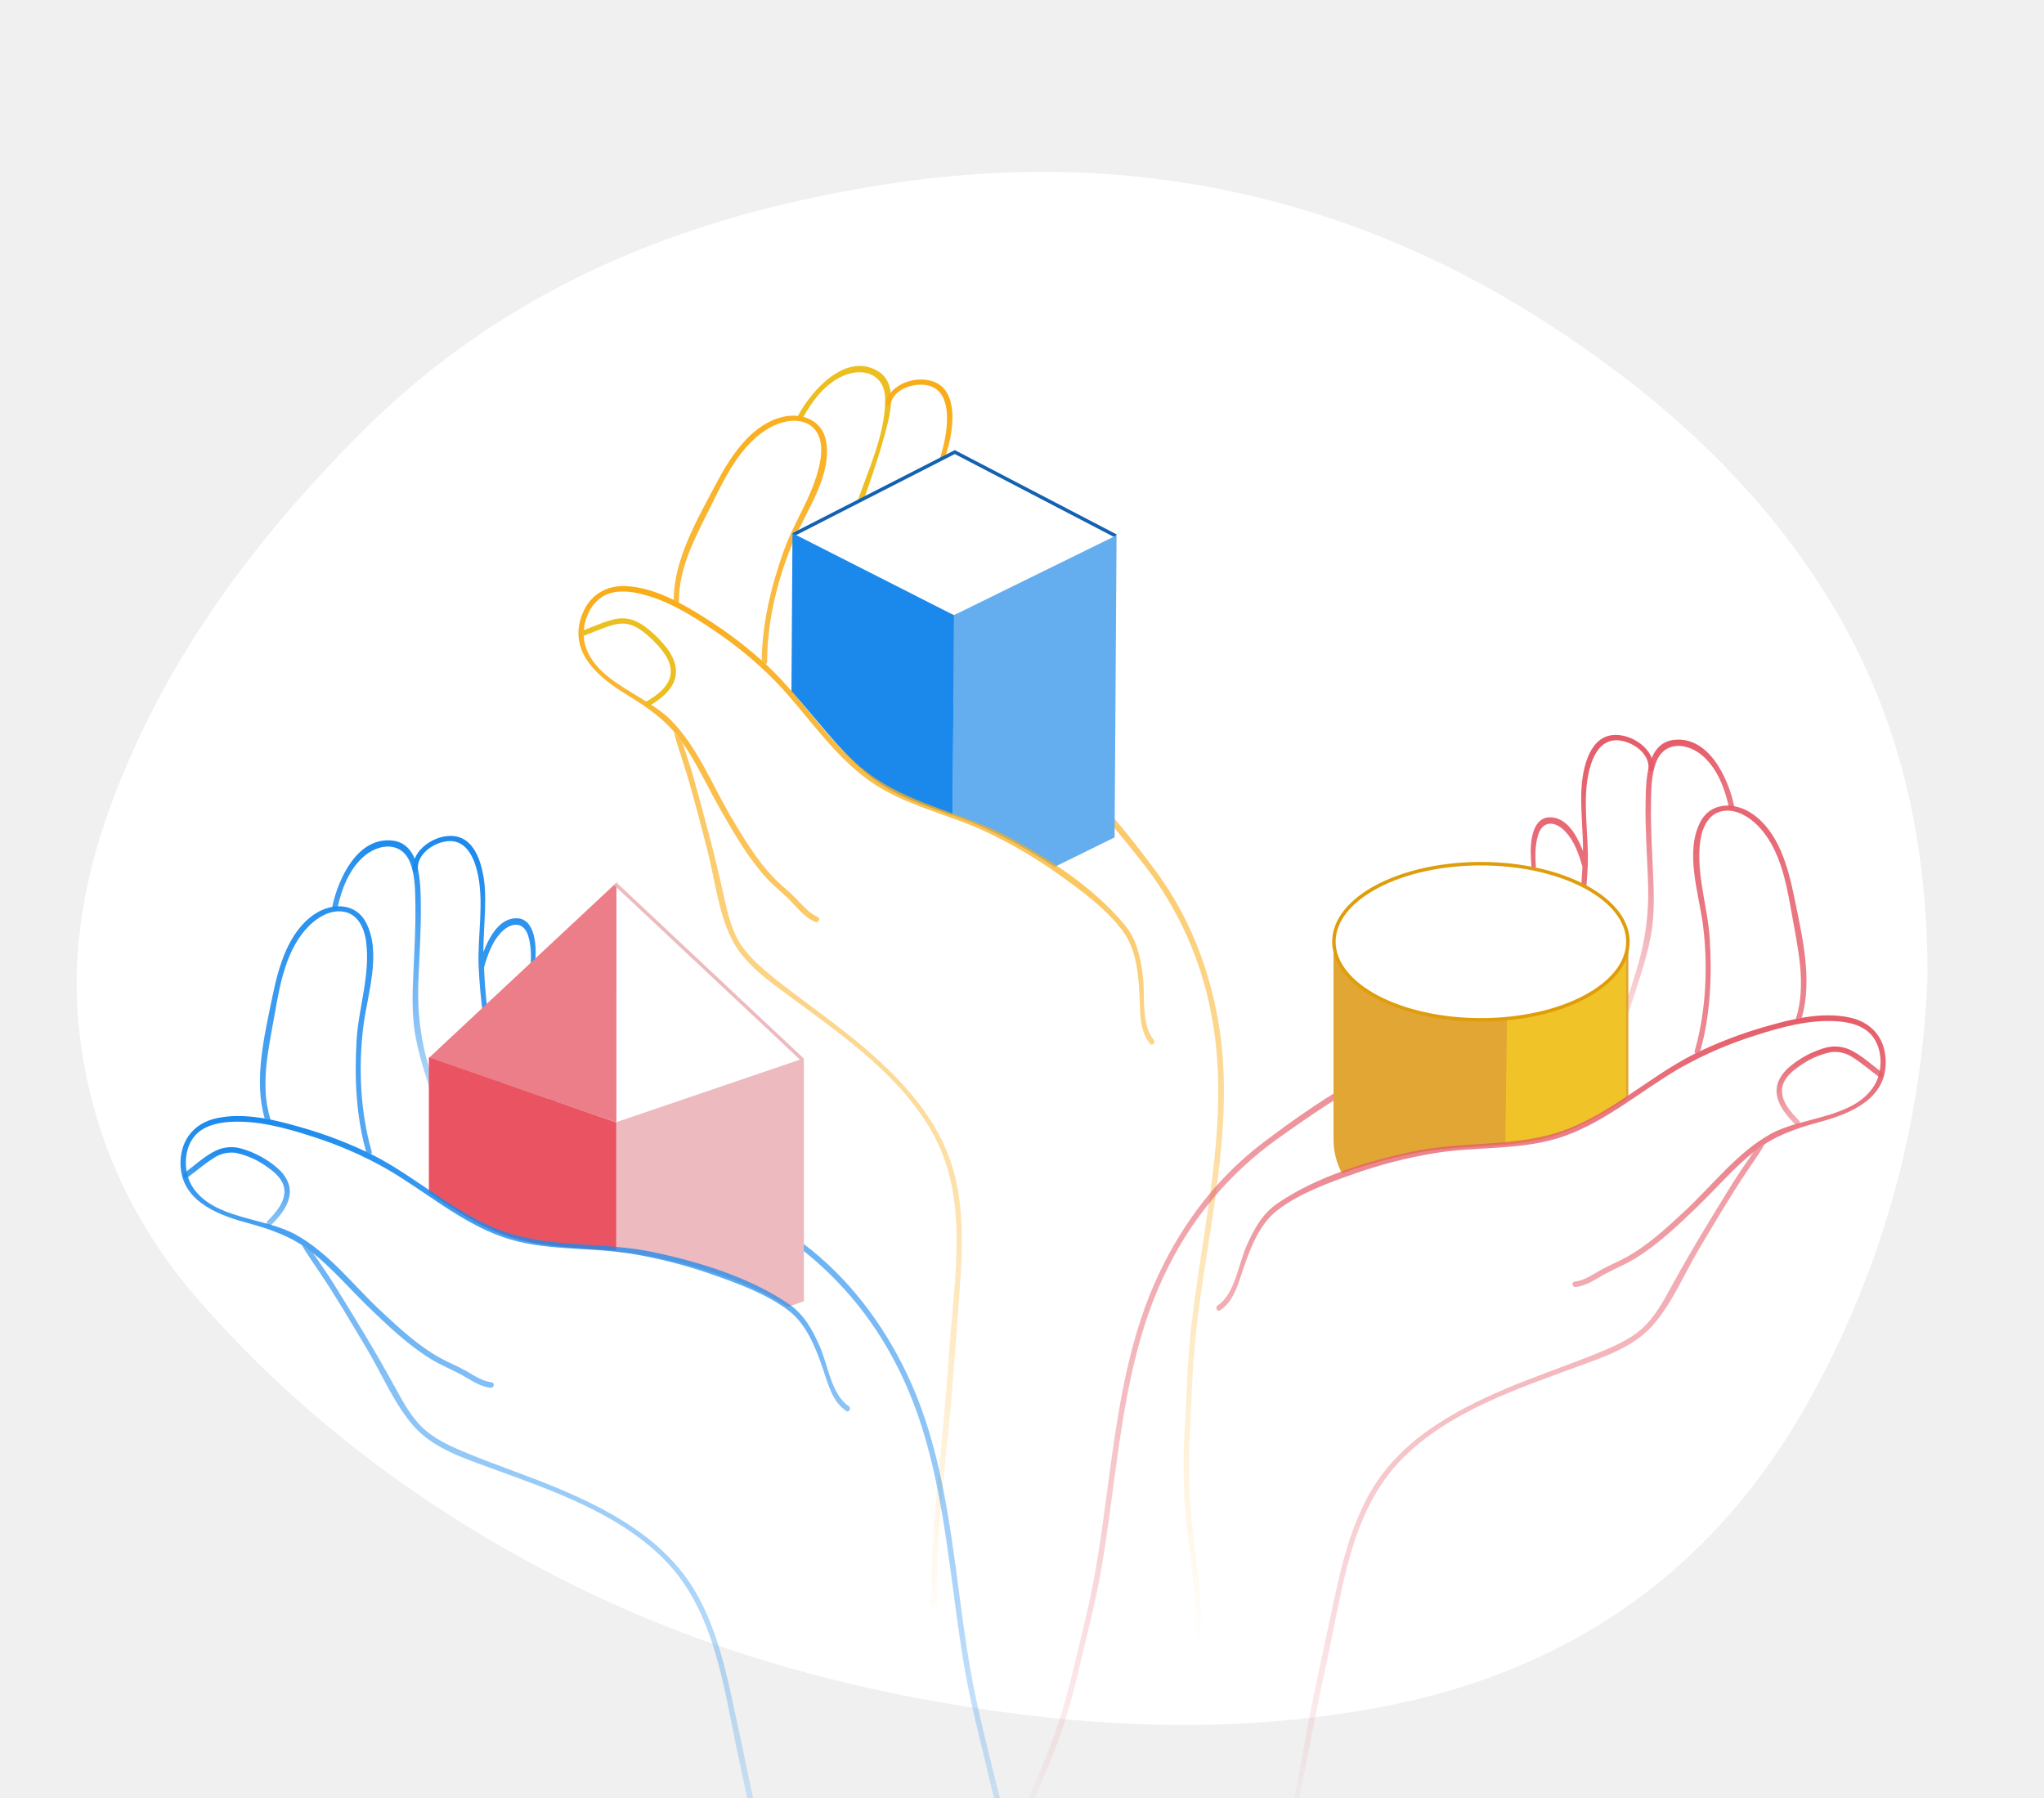
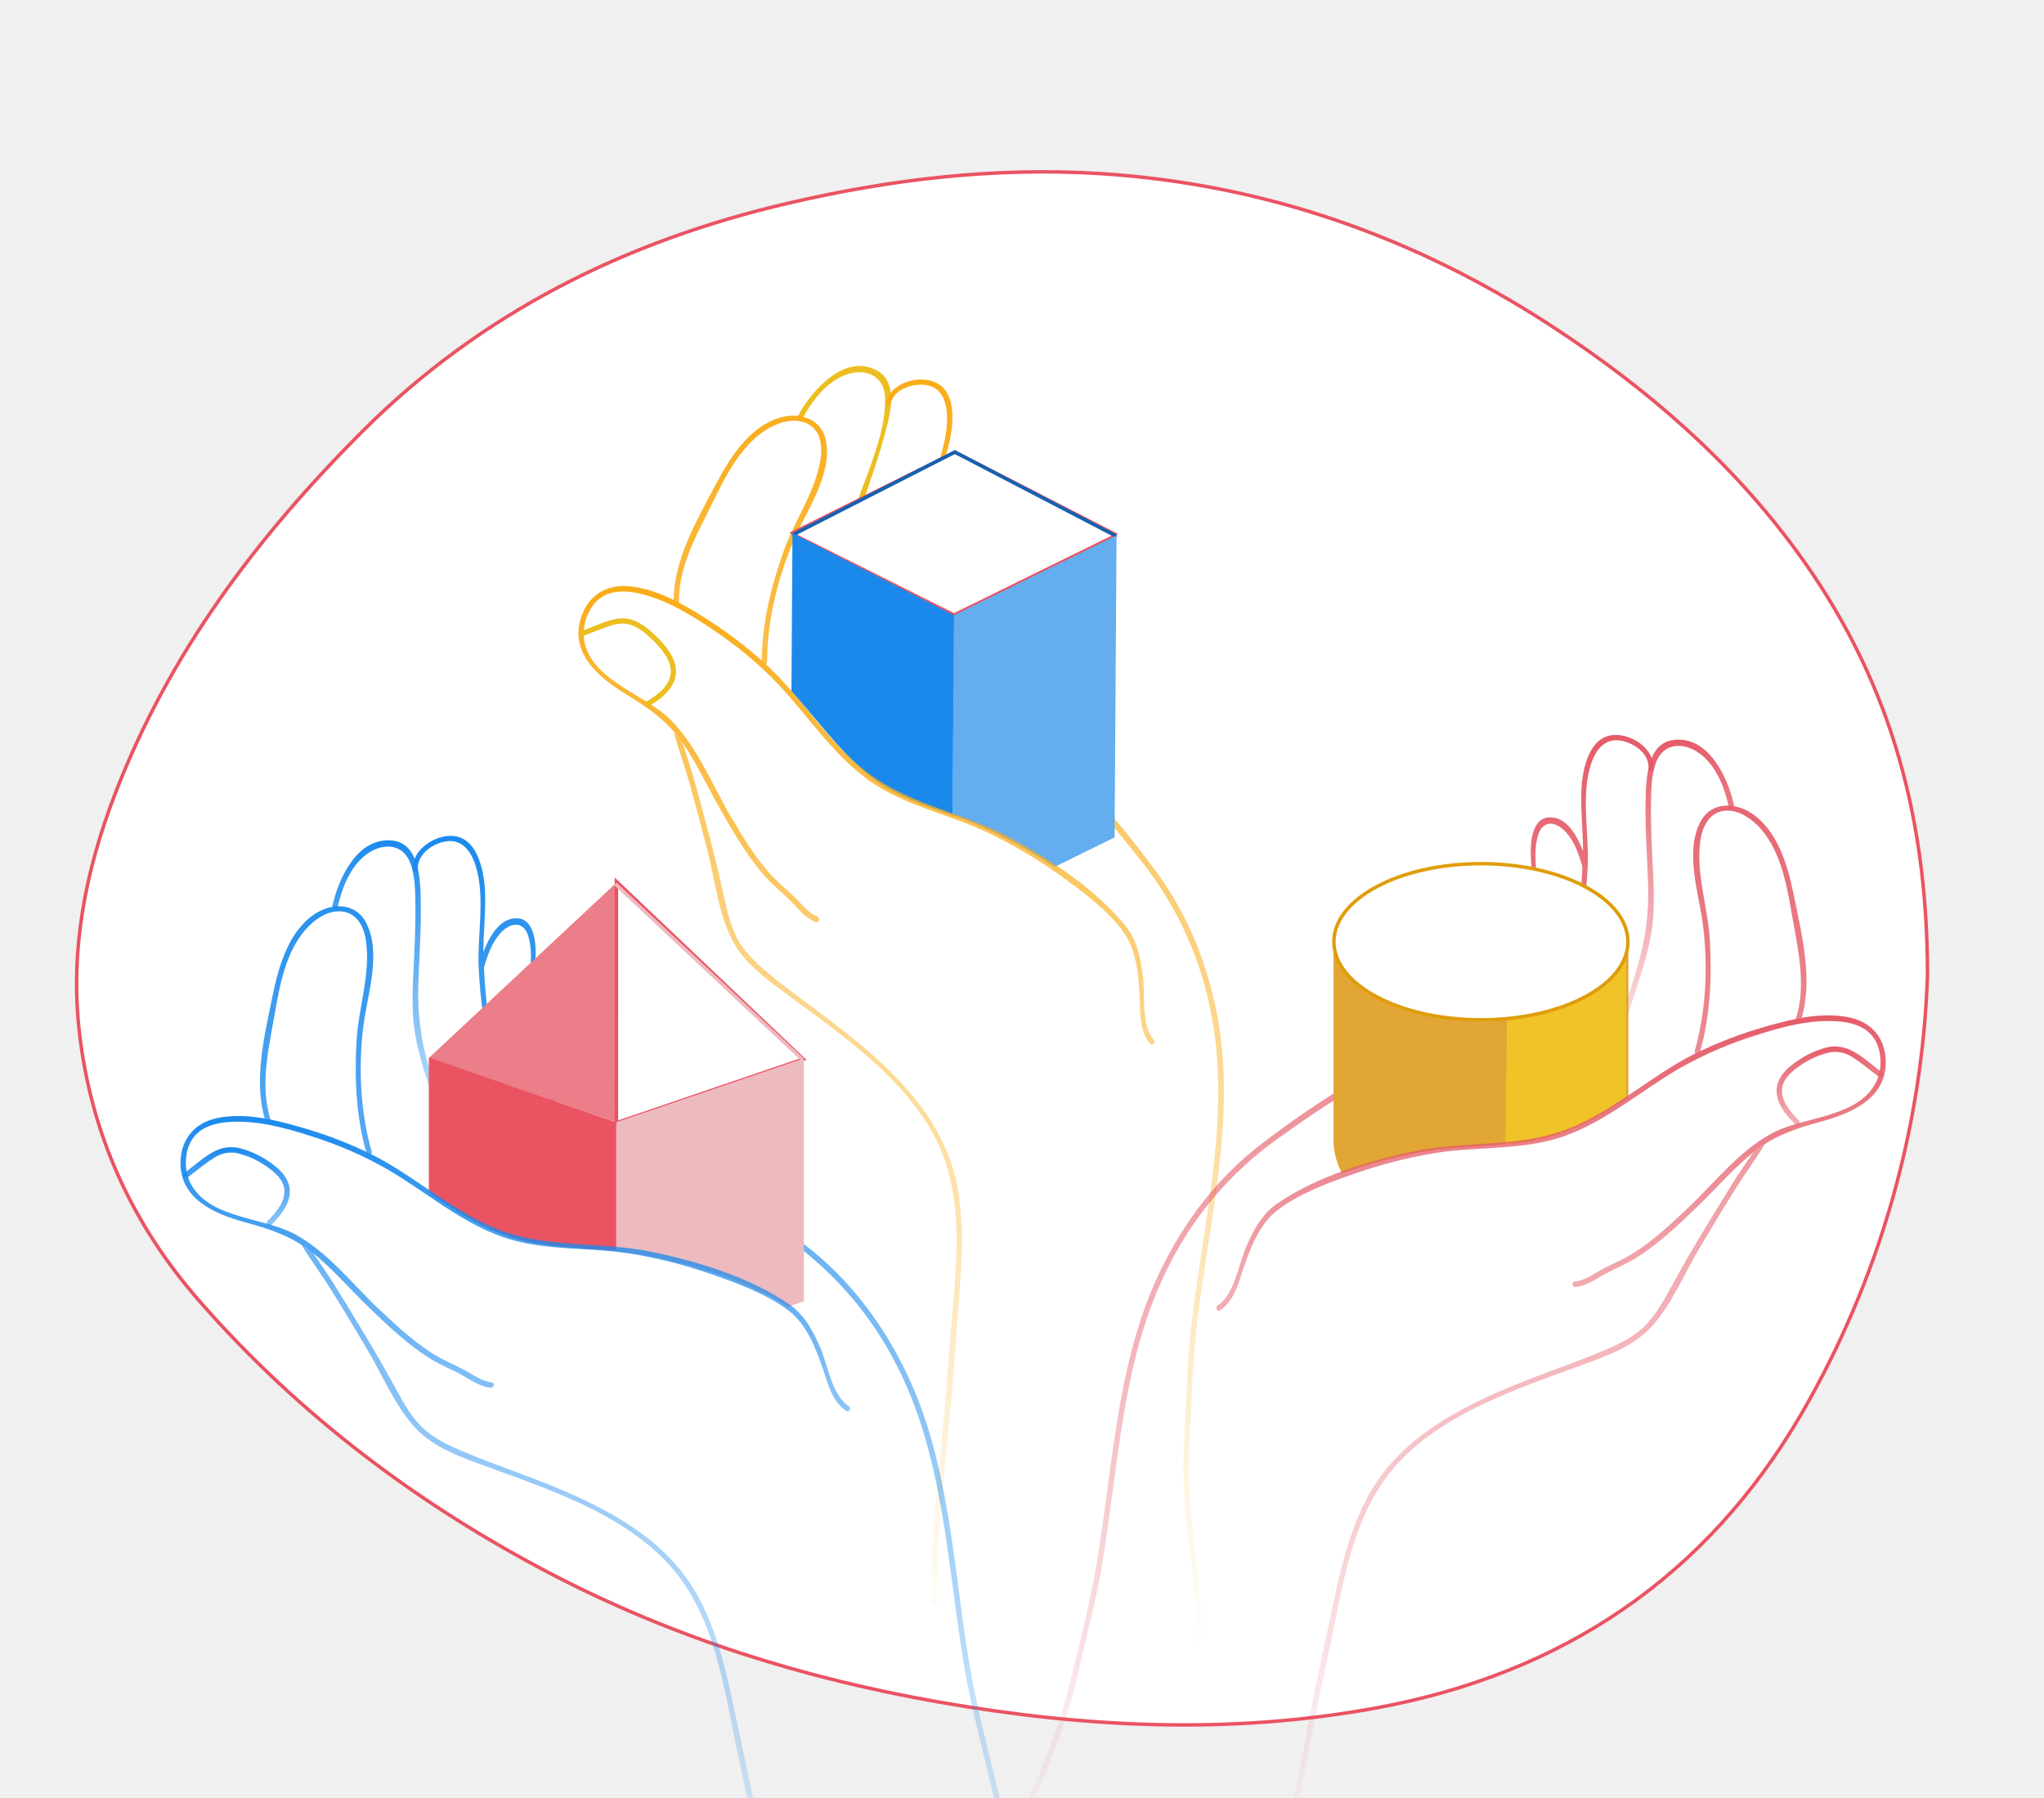
<svg xmlns="http://www.w3.org/2000/svg" xmlns:xlink="http://www.w3.org/1999/xlink" width="588.82" height="517.82">
  <defs>
    <linearGradient id="yellow_gradient" x1="273.31" y1="474.79" x2="273.31" y2="109.22" gradientUnits="userSpaceOnUse">
      <stop offset="0" stop-color="#f9ac17" stop-opacity="0" />
      <stop offset="1" stop-color="#f9ac17" />
    </linearGradient>
    <linearGradient id="red_gradient" x1="477.42" y1="320.51" x2="477.42" y2="213.09" gradientUnits="userSpaceOnUse">
      <stop offset=".05" stop-color="#e55c69" stop-opacity="0" />
      <stop offset="1" stop-color="#e55c69" />
    </linearGradient>
    <linearGradient id="red_gradient-2" x1="404.6" y1="550.68" x2="404.6" y2="211.71" xlink:href="#red_gradient" />
    <linearGradient id="linear-gradient" x1="117.85" y1="349.51" x2="117.85" y2="242.09" gradientUnits="userSpaceOnUse">
      <stop offset="0" stop-color="#1b8aed" stop-opacity="0" />
      <stop offset="1" stop-color="#1b8aed" />
    </linearGradient>
    <linearGradient id="linear-gradient-2" x1="190.67" y1="579.68" x2="190.67" y2="240.71" xlink:href="#linear-gradient" />
    <linearGradient id="linear-gradient-3" x1="148.45" y1="406.58" x2="148.45" y2="321.48" gradientUnits="userSpaceOnUse">
      <stop offset="0" stop-color="#1b8aed" stop-opacity=".5" />
      <stop offset="1" stop-color="#1b8aed" />
    </linearGradient>
    <linearGradient id="linear-gradient-4" x1="68.19" y1="353.05" x2="68.19" y2="330.44" xlink:href="#linear-gradient-3" />
    <linearGradient id="linear-gradient-5" x1="249.59" y1="300.93" x2="249.59" y2="168.85" gradientUnits="userSpaceOnUse">
      <stop offset="0" stop-color="#f9ac17" stop-opacity=".5" />
      <stop offset="1" stop-color="#f9ac17" />
    </linearGradient>
    <linearGradient id="linear-gradient-6" x1="446.82" y1="377.58" x2="446.82" y2="292.48" gradientUnits="userSpaceOnUse">
      <stop offset=".05" stop-color="#e55c69" stop-opacity=".5" />
      <stop offset="1" stop-color="#e55c69" />
    </linearGradient>
    <linearGradient id="linear-gradient-7" x1="527.08" y1="324.05" x2="527.08" y2="301.44" xlink:href="#linear-gradient-6" />
-     <style>.cls-1,.cls-13{fill:#fff}.cls-2{fill:#ecbe1f}.cls-3{fill:url(#yellow_gradient)}.cls-4{fill:url(#red_gradient)}.cls-5{fill:url(#red_gradient-2)}.cls-6{fill:url(#linear-gradient)}.cls-7{fill:url(#linear-gradient-2)}.cls-17,.cls-18,.cls-8{fill:none}.cls-8{stroke:#1362b2}.cls-13,.cls-17,.cls-8{stroke-miterlimit:10}.cls-9{fill:#64adef}.cls-10{fill:#1b89ec}.cls-11{fill:#e1a633}.cls-12{fill:#f0c429}.cls-13{stroke:#df9d0b}.cls-14{fill:#eb7e88}.cls-15{fill:#ea5362}.cls-16{fill:#edbabf}.cls-17{stroke:#edbabf}.cls-19{fill:url(#linear-gradient-3)}.cls-20{fill:url(#linear-gradient-4)}.cls-21{fill:url(#linear-gradient-5)}.cls-22{fill:url(#linear-gradient-6)}.cls-23{fill:url(#linear-gradient-7)}</style>
+     <style>.cls-1{stroke:#ea5362}.cls-1,.cls-13{fill:#fff}.cls-2{fill:#ecbe1f}.cls-3{fill:url(#yellow_gradient)}.cls-4{fill:url(#red_gradient)}.cls-5{fill:url(#red_gradient-2)}.cls-6{fill:url(#linear-gradient)}.cls-7{fill:url(#linear-gradient-2)}.cls-17,.cls-18,.cls-8{fill:none}.cls-8{stroke:#1362b2}.cls-13,.cls-17,.cls-8{stroke-miterlimit:10}.cls-9{fill:#64adef}.cls-10{fill:#1b89ec}.cls-11{fill:#e1a633}.cls-12{fill:#f0c429}.cls-13{stroke:#df9d0b}.cls-14{fill:#eb7e88}.cls-15{fill:#ea5362}.cls-16{fill:#edbabf}.cls-17{stroke:#edbabf}.cls-19{fill:url(#linear-gradient-3)}.cls-20{fill:url(#linear-gradient-4)}.cls-21{fill:url(#linear-gradient-5)}.cls-22{fill:url(#linear-gradient-6)}.cls-23{fill:url(#linear-gradient-7)}</style>
  </defs>
  <g id="Layer_1" data-name="Layer 1">
    <path class="cls-1" d="M555.26 280.89a270.4 270.4 0 01-36.21 126.19c-27.52 47.29-69 75.09-122.72 84.93-42 7.69-83.79 5.63-125.56-1.67-38.88-6.79-76.17-18.41-111.28-36.6-38.81-20.13-73.26-46.06-102.08-79C38 352.56 26.11 326.57 22.83 297c-2.62-23.54 1.8-46.07 10.2-68 15.54-40.6 41-74.41 71.47-104.84C138.72 90 180.22 69.45 227 58.55c29.65-6.92 59.59-10.44 90-8.54 47.12 3 90.25 18.07 129.74 43.76 27.44 17.85 51.94 39 71.28 65.62 24.89 34.33 37.23 72.74 37.24 121.5z" />
    <path class="cls-2" d="M231.3 120.33c2.68-4.86 6.42-9.86 11.69-12.1 6.13-2.6 12-.09 12 6.78.08 10-5 20.71-8.19 30-2 5.79-3.84 11.58-4.43 17.69-.68 7.08-.22 14.24 0 21.33a150.82 150.82 0 003.94 32.16.78.78 0 001.52-.37c-3.49-14-4-28.78-4.19-43.15a72.81 72.81 0 013.62-24c2.4-7.33 5.13-14.53 7.19-22 1.58-5.69 4.94-16.16-1.77-19.91-9.26-5.18-18.81 5.74-22.69 12.79-.48.88.84 1.72 1.33.83z" />
    <path class="cls-3" d="M205.47 144.4c3.82-7.8 8.44-16.88 16.35-21.24 3-1.66 6.93-2.69 10.26-1.35 4.24 1.69 4.92 6.35 4.3 10.39-1.44 9.41-7.36 17.48-10.54 26.32-3.63 10.09-6.31 21-6.4 31.79.36.33.74.64 1.1 1a.68.68 0 00.45-.65c0-11.89 3.15-24.63 7.9-35.52 3.64-8.33 10.88-18.52 9.06-28.12-1.24-6.55-7.85-8.45-13.61-6.62-8.65 2.75-14.18 11.62-18.18 19.19-5.31 10.06-12.1 21.62-12.08 33.32.51.25 1 .5 1.53.76-.3-10.5 5.39-20.14 9.86-29.27zm51.07-28c.93-4.26 6.16-6 10.07-5.51 5.34.72 6.37 6 6.19 10.61-.36 9.12-5.14 17.88-7.31 26.67a161.71 161.71 0 00-4.21 28.45c-.56 8.7-1 18.94 2.09 27.29a.69.69 0 00.05.52l.15.3a.75.75 0 00.64.35h.09a.73.73 0 00.69-.93c-2.27-5.65-2.56-12.59-2.61-18.64a149.07 149.07 0 011.51-21 146.8 146.8 0 013-15.72c1.95-3.08 4.14-6.21 7.28-8.16 3.61-2.24 7.46-1.67 7.51 3 .08 6.47-4.06 12.85-5.65 19-1.91 7.43-2.13 15.21-2 22.84.07 4.33.3 8.66.66 13 .26 3.2 1.09 6.4 1.11 9.61a.66.66 0 00-.13.89c.05.09.09.19.14.29a.78.78 0 001.56 0c.31-4.46-1-9.06-1.32-13.52-.37-5.36-.56-10.74-.45-16.11a72.67 72.67 0 012-16.56c1.25-4.84 3.35-9.39 4.82-14.16 1-3.29 2.06-9.54-2.25-11-4.71-1.62-9.11 2.6-12.15 6.61 1.55-5.38 3.76-10.56 5.18-15.95s2.76-15.6-3.81-18.46c-5-2.19-13 .27-14.24 6-.22.81 1.19 1.17 1.39.25zm-10.49 183c-7.3-6-15.07-11.33-22.45-17.2-3.69-2.97-7.6-6.2-10.24-10.2-2.76-4.25-3.86-9.41-4.93-14.29-2.46-11.27-5.51-22.43-8.59-33.55-.82-2.94-1.83-5.82-2.75-8.74-.13-.44-.35-1-.58-1.61l-.23-.36c-.67-.94-1.43-1.74-2.16-2.58.77 3 1.77 5.94 2.71 8.88 2.64 8.22 4.71 16.66 6.9 25s3.1 17.82 7 25.65c3.61 7.33 11.06 12.4 17.46 17.12 14.92 11 31.73 22.73 40.77 39.4 10.1 18.66 6 40.86 4.58 61-.84 12.32-2 24.58-3.16 36.87-.59 5.91-1.13 11.82-1.52 17.75q-.29 4.43-.44 8.86c-.05 1.47-.09 2.94-.11 4.41 0 .94.37 3.24.29 4.74-.57 0-1.17.54-.75 1.14a6 6 0 01.51.8.79.79 0 001.35 0c.64-1 .14-2.93.14-4 0-2.36.05-4.71.13-7.07.2-5.92.62-11.82 1.13-17.72.95-11 2.24-21.89 3.13-32.86q1.26-15.39 2.32-30.81c.7-9.89 1-20-1.11-29.71-3.73-17.32-16.13-30.07-29.4-40.95zM349 352.61c2.83-18.88 5.21-38.18 2.16-57.19-2.63-16.08-8.46-31.32-18.16-44.42-11.59-15.66-25-31.5-41.37-42.3-.84-.56-1.6.82-.76 1.37 15.28 10.09 27.36 24.57 38.59 38.86A100.07 100.07 0 01349 292.5c3.84 20.08 1.3 40.57-1.71 60.57-1.46 9.68-3 19.34-4.13 29.07-1.05 9.42-1.3 18.86-1.81 28.32a171.2 171.2 0 00.83 32.17c1.36 10.42 2.79 20.9 2.19 31.43-.06 1 1.5 1 1.56 0 .56-9.72-.62-19.4-1.87-29a167.93 167.93 0 01-1.38-30.24c.49-10 .74-20 1.76-30 1.12-10.82 2.91-21.51 4.56-32.21z" />
    <path class="cls-4" d="M498 232.34c-1.15-5.19-3.2-10.68-7.23-14.36-4.59-4.19-11.41-4.7-13.76 1.79-1.34 3.71-1.35 7.85-1.4 11.75-.1 6.52.27 13 .57 19.51.3 6.32.51 12.62-.67 18.86-1.33 7-3.79 13.73-5.95 20.48a151.21 151.21 0 01-12.8 29.76.78.78 0 01-1.34-.8c7.27-12.48 11.93-26.5 16.11-40.26a73.86 73.86 0 003.24-24.49c-.27-7.83-.86-15.61-.72-23.45.1-6 .14-17.06 8.13-18 10.05-1.13 15.57 10.83 17.33 18.78.22 1-1.29 1.39-1.51.4z" />
    <path class="cls-5" d="M476.35 221.52c.41-5.84-6.57-10.44-12-9.75-7.11.91-8.68 11-8.83 16.66s.52 11.16.5 16.75c-1.79-4.69-4.83-10-9.81-9.74-4.55.22-5.3 6.51-5.25 9.95.08 5 .82 9.94.66 14.94a72.27 72.27 0 01-2.75 16.45c-1.4 5.19-3.09 10.3-4.94 15.34-1.55 4.2-4.11 8.24-5.06 12.61a.78.78 0 001.49.47l.21-.24a.65.65 0 00.13-.88c.91-3.08 2.61-5.93 3.76-8.92 1.55-4 3-8.13 4.26-12.27 2.25-7.3 4.22-14.83 4.47-22.5.2-6.37-2-13.65-.1-19.84 1.37-4.48 5.22-4 8.05-.79 2.48 2.76 3.7 6.38 4.71 9.87a155.59 155.59 0 01-5.93 36.54c-1.75 5.79-4 12.37-7.73 17.15a.73.73 0 00.39 1.09h.09a.71.71 0 00.71-.15l.24-.25a.67.67 0 00.18-.48c5.36-7.14 7.76-17.11 9.66-25.61a161 161 0 003.93-28.49c.38-9.05-1.75-18.8.46-27.66 1.12-4.48 3.59-9.25 8.91-8.44 3.91.58 8.43 3.76 8.13 8.11-.07.96 1.39 1.01 1.46.08zM288.83 539.74c-.23 1 1.26 1.45 1.49.47 2.37-10.28 6.67-19.93 10.91-29.55A172.29 172.29 0 00311 480c2.15-9.23 4.57-18.36 6.2-27.69 1.68-9.65 2.87-19.36 4.18-29.06 2.72-20.05 6-40.43 15.33-58.63a100 100 0 0131-36.36c14.79-10.57 30.44-21.08 47.94-26.49 1-.3.62-1.82-.35-1.53-18.72 5.79-36.05 17.23-51.56 29-13 9.87-22.86 22.87-29.84 37.58-8.26 17.39-11.38 36.58-14 55.5-1.46 10.72-2.74 21.48-4.7 32.13-1.81 9.84-4.38 19.55-6.72 29.28a168.08 168.08 0 01-9.79 28.65c-3.83 8.91-7.69 17.87-9.86 27.36zm77.44 6.42c-.31 1.05-1.33 2.76-1 3.91a.79.79 0 001.29.4 6.06 6.06 0 01.71-.62.75.75 0 00-.4-1.31c.35-1.46 1.35-3.56 1.6-4.46.4-1.42.77-2.85 1.14-4.27.73-2.87 1.41-5.74 2.05-8.63 1.29-5.79 2.43-11.63 3.53-17.46 2.28-12.14 4.65-24.22 7.28-36.28 4.32-19.72 6.57-42.19 21.5-57.27 13.35-13.48 32.77-20 50.18-26.4 7.46-2.73 16-5.52 21.55-11.54 5.91-6.43 9.41-15.24 13.87-22.67s8.8-14.93 13.64-22.09c1.76-2.6 3.58-5.19 5.18-7.9a31.9 31.9 0 00-2.88 2c-.11.08-.21.18-.32.27-.4.52-.76 1-1 1.39-1.69 2.54-3.47 5-5.08 7.62-6.07 9.81-12.13 19.67-17.65 29.79-2.4 4.39-4.9 9-8.74 12.34-3.6 3.1-8.3 5.08-12.66 6.86-8.74 3.57-17.69 6.52-26.38 10.22-15.79 6.73-31.26 15.46-39.65 31.07-4.73 8.78-7.3 18.52-9.4 28.21-2.18 10.06-4.34 20.15-6.41 30.23-2.21 10.78-4 21.63-6.2 32.42-1.16 5.8-2.42 11.59-3.89 17.33-.59 2.3-1.2 4.57-1.86 6.84zm149.79-283.47c1.73 10 4.48 20.87 1.26 30.84l1.69-.31c3.3-11.22 0-24.22-2.26-35.36-1.72-8.39-4.54-18.46-12.08-23.52-5-3.37-11.89-3.4-14.91 2.54-4.44 8.71-.35 20.51.81 29.54 1.51 11.77.92 24.88-2.37 36.3a.68.68 0 00.25.75l1.33-.62c2.93-10.37 3.42-21.61 2.76-32.32-.58-9.37-4-18.77-2.74-28.21.54-4 2.5-8.34 7-8.77 3.57-.35 7 1.73 9.47 4.18 6.41 6.4 8.3 16.41 9.79 24.96z" />
    <path class="cls-6" d="M97.27 261.34c1.15-5.19 3.2-10.68 7.23-14.36 4.59-4.19 11.41-4.7 13.76 1.79 1.34 3.71 1.35 7.85 1.4 11.75.1 6.52-.27 13-.57 19.51-.3 6.32-.52 12.62.67 18.86 1.33 7 3.79 13.73 5.95 20.48a150.62 150.62 0 0012.8 29.76.78.78 0 001.34-.8c-7.27-12.48-11.93-26.5-16.11-40.26a73.86 73.86 0 01-3.24-24.49c.27-7.83.85-15.61.72-23.45-.1-6-.14-17.06-8.13-18C103 241 97.52 253 95.76 260.94c-.22 1 1.29 1.39 1.51.4z" />
    <path class="cls-7" d="M120.38 250.47c-.3-4.35 4.22-7.53 8.13-8.11 5.32-.81 7.79 4 8.91 8.44 2.21 8.86.08 18.61.46 27.66a161 161 0 003.93 28.54c1.9 8.5 4.3 18.47 9.65 25.61a.73.73 0 00.19.48l.24.25a.71.71 0 00.71.15h.08a.73.73 0 00.4-1.09c-3.76-4.78-6-11.36-7.73-17.15a155.59 155.59 0 01-5.93-36.54c1-3.49 2.23-7.11 4.7-9.87 2.84-3.16 6.69-3.69 8.06.79 1.88 6.19-.3 13.47-.1 19.84.25 7.67 2.22 15.2 4.46 22.5 1.28 4.14 2.72 8.23 4.27 12.27 1.15 3 2.85 5.84 3.76 8.92a.66.66 0 00.12.88l.22.24a.78.78 0 001.49-.47c-1-4.37-3.51-8.41-5.06-12.61-1.86-5-3.54-10.15-4.94-15.34a71.73 71.73 0 01-2.75-16.45c-.16-5 .58-9.95.66-14.94.05-3.44-.7-9.73-5.25-9.95-5-.23-8 5.05-9.81 9.74 0-5.59.65-11.18.5-16.75s-1.73-15.75-8.84-16.66c-5.42-.69-12.4 3.91-12 9.75.09.85 1.54.8 1.47-.13zm176.13 290.94a168.08 168.08 0 01-9.79-28.65c-2.34-9.73-4.91-19.44-6.72-29.28-2-10.65-3.24-21.41-4.7-32.13-2.58-18.92-5.7-38.11-14-55.5-7-14.71-16.85-27.71-29.84-37.58-15.51-11.79-32.84-23.23-51.56-29-1-.29-1.31 1.23-.35 1.53 17.5 5.41 33.15 15.92 47.94 26.49a100 100 0 0131 36.36c9.31 18.2 12.61 38.58 15.33 58.63 1.31 9.7 2.5 19.41 4.18 29.06 1.63 9.33 4 18.46 6.2 27.69a172.29 172.29 0 009.8 30.63c4.23 9.62 8.54 19.27 10.91 29.55.23 1 1.72.51 1.49-.47-2.14-9.49-5.99-18.45-9.89-27.33zm-69.37 26.93c-1.46-5.74-2.72-11.53-3.88-17.33-2.16-10.79-4-21.64-6.2-32.42q-3.12-15.12-6.41-30.23c-2.1-9.69-4.67-19.43-9.4-28.21-8.39-15.61-23.86-24.34-39.65-31.07-8.69-3.7-17.65-6.65-26.38-10.22-4.36-1.78-9.06-3.76-12.66-6.86-3.84-3.3-6.34-7.95-8.74-12.34-5.52-10.12-11.58-20-17.65-29.79-1.61-2.6-3.39-5.08-5.08-7.62-.26-.38-.62-.87-1-1.39-.11-.09-.21-.19-.32-.27a31.9 31.9 0 00-2.88-2c1.6 2.71 3.42 5.3 5.18 7.9 4.84 7.16 9.19 14.68 13.63 22.09s8 16.24 13.88 22.67c5.51 6 14.09 8.81 21.55 11.54 17.41 6.38 36.83 12.92 50.18 26.4 14.92 15.08 17.18 37.55 21.49 57.27 2.64 12.06 5 24.14 7.29 36.28 1.1 5.83 2.24 11.67 3.53 17.46.64 2.89 1.32 5.76 2.05 8.63.36 1.42.74 2.85 1.14 4.27.25.9 1.25 3 1.6 4.46a.75.75 0 00-.4 1.31 6.06 6.06 0 01.71.62.79.79 0 001.29-.4c.34-1.15-.68-2.86-1-3.91-.67-2.29-1.28-4.56-1.87-6.84zM89 266.73c2.43-2.45 5.9-4.53 9.47-4.18 4.54.43 6.5 4.72 7 8.77 1.25 9.44-2.16 18.84-2.74 28.21-.66 10.71-.17 22 2.76 32.32l1.32.62a.67.67 0 00.26-.75c-3.29-11.42-3.88-24.53-2.37-36.3 1.16-9 5.25-20.83.81-29.54-3-5.94-9.9-5.91-14.92-2.54-7.53 5.06-10.35 15.13-12.07 23.52C76.24 298 73 311 76.26 322.22l1.69.31c-3.22-10-.47-20.82 1.26-30.84 1.48-8.55 3.38-18.56 9.79-24.96z" />
  </g>
  <g id="Blocks">
    <path class="cls-1" d="M321.65 154.15l.05.02-46.58-23.94-46.84 23.33.57.58 45.97 23.03 46.83-23.02z" />
    <path class="cls-8" d="M228.5 154.01l46.55-23.79 46.4 24.17" />
    <path class="cls-9" d="M321.65 154.2l-46.83 23-.38 57.67c2.87 1 5.77 2.12 8.67 3.41a137.93 137.93 0 0120.64 11.46l17.33-8.52z" />
    <path class="cls-10" d="M228.29 153.59l-.3 45.52c7.07 7.81 13.24 16.33 21.09 23.23 7.54 6.63 16.3 9.3 25.36 12.55l.38-57.67z" />
    <path class="cls-11" d="M469 271.28c0 12.42-19 22.49-42.35 22.49s-42.35-10.07-42.35-22.49h-.15v57.11a20.3 20.3 0 002.44 9.56 153.89 153.89 0 0120.41-5.67c13.61-2.85 28.22-1.24 41.47-5.45 7.45-2.37 14.1-6.51 20.62-10.89v-44.66z" />
    <path class="cls-12" d="M468.42 267.69zM434.16 291.37l-.53 38.4c3.26-.49 8.27-.95 11.43-1.82 8.75-2.41 15.67-6.79 23.36-11.22v-41.32c-3.62 6.59-16.34 12.3-34.26 15.96z" />
    <ellipse class="cls-13" cx="426.61" cy="271.28" rx="42.35" ry="22.49" />
    <path class="cls-14" d="M177.91 253.95l-54.3 50.74 54 18.62.3-69.36z" />
    <path class="cls-1" d="M177.58 253.94l-.01 69.49 53.82-18.34-53.81-51.15z" />
    <path class="cls-15" d="M177.54 360.32v-37l-54-18.75v39c7.44 5 14.9 10.06 23.4 12.76 9.78 3.15 20.3 3.09 30.6 3.99z" />
    <path class="cls-16" d="M226.86 376.49l4.72-1.64v-70l-54 18.38v37.35a91.68 91.68 0 0110.87 1.51c12.96 2.71 27.2 7.03 38.41 14.4z" />
    <path class="cls-17" d="M231.11 305.17l-53.83-50.54" />
  </g>
  <g id="thumbs">
    <path class="cls-18" d="M235.2 264.81c-2.92-.89-6.14-5.55-8.76-7.68a47.72 47.72 0 01-9.68-10.65 250.61 250.61 0 01-14.43-24.36c-5.21-9.79-9.12-15.46-19.36-21.48-8.16-4.79-18-11.13-15.1-21.65 6.58-23.71 42.23 4.12 50.71 11.56 10.82 9.49 18.37 21.77 29 31.09 9.93 8.74 22 10.59 34 16 14.72 6.55 29.69 16.62 40.71 28.1 5.36 5.59 5.51 10.94 6.48 18 .62 4.56-.37 13 3 16.4M141.5 399c-3.05 0-7.45-3.61-10.56-4.92a47.68 47.68 0 01-12.28-7.51A249.19 249.19 0 0198 367.18c-7.76-7.93-13.1-12.28-24.62-15.18-9.18-2.31-20.42-5.63-20.56-16.56-.33-24.6 41.69-7.88 51.91-3.11 13 6.08 23.74 15.76 36.52 21.73 12 5.6 24.06 4 37.15 5.78 16 2.17 33.16 7.63 46.94 15.57 6.72 3.86 8.36 9 11.27 15.47 1.88 4.2 3.3 12.58 7.52 14.89z" />
    <path class="cls-19" d="M141.68 398.19c-2.71-.32-5-1.89-7.3-3.22-2.51-1.44-5.19-2.48-7.72-3.88-6.26-3.48-11.67-8.53-16.88-13.39-8-7.44-15-16.82-24.74-22.14-9-4.92-23.61-4.38-29.58-13.68-2.63-4.09-2.66-10.64.51-14.51 2.4-2.93 6.33-3.91 9.94-4.17 8-.58 16.22 1.65 23.76 4.09a111.77 111.77 0 0121.73 9.43c11.06 6.41 21.11 15.26 33.28 19.56 11.95 4.23 25.07 2.85 37.43 4.91a137.18 137.18 0 0122.72 5.81c7.48 2.61 16.07 5.71 22.42 10.59 5.23 4 7.85 11 9.9 17 1.44 4.27 2.66 9.21 6.62 11.85.84.56 1.56-.83.72-1.39-4.92-3.28-6-11.8-8.24-17-2.17-4.91-4.55-9.4-9.1-12.49-11.32-7.69-25.94-12.14-39.2-14.92-13.61-2.85-28.22-1.24-41.48-5.45-14.42-4.59-25.85-15.82-39.22-22.56a122 122 0 00-20.88-8c-7.51-2.16-16.09-4.22-23.9-2.54C56.14 323.45 52.25 328 52 334.5c-.34 10.9 9.85 15.22 18.83 17.65 6.89 1.86 13.21 4 18.88 8.44 6 4.73 11 10.67 16.53 16s11.29 10.83 17.85 14.88c2.88 1.78 6 3 9 4.63 2.62 1.48 5.15 3.3 8.21 3.66 1 .12 1.35-1.41.35-1.52z" />
    <path class="cls-20" d="M54.07 339.15c2.45-1.8 4.76-3.83 7.33-5.46a9.15 9.15 0 016.46-1.61 23.75 23.75 0 019.38 4.27c2.16 1.51 4.47 3.61 4.68 6.41.26 3.54-2.58 6.67-4.89 9-.71.71.45 1.77 1.16 1.05 2.37-2.38 4.9-5.34 5.26-8.83.31-2.93-1.24-5.46-3.36-7.37A27.5 27.5 0 0070 331a10.46 10.46 0 00-7.7.39c-3.35 1.57-6.16 4.28-9.12 6.46-.81.59 0 1.91.85 1.31z" />
    <path class="cls-21" d="M235.58 264.13c-2.51-1.07-4.25-3.21-6.1-5.13-2-2.09-4.29-3.84-6.32-5.89-5-5.1-8.81-11.46-12.45-17.59-5.56-9.37-9.74-20.36-17.54-28.18-7.23-7.24-21.44-10.83-24.57-21.43-1.37-4.66.44-10.95 4.56-13.78 3.12-2.14 7.16-2 10.71-1.22 7.84 1.68 15.11 6.14 21.66 10.59a112 112 0 0118.22 15.14c8.81 9.25 16 20.56 26.46 28.1 10.28 7.41 23.27 9.76 34.55 15.2A137.59 137.59 0 01305 251.89c6.45 4.6 13.82 10 18.55 16.45 3.9 5.33 4.47 12.71 4.74 19.1.18 4.51 0 9.58 3 13.23.65.78 1.73-.36 1.08-1.13-3.8-4.53-2.41-13-3.16-18.59-.71-5.32-1.73-10.3-5.23-14.54-8.71-10.55-21.5-18.92-33.45-25.31-12.27-6.55-26.74-9.09-38.29-16.86-12.56-8.44-20.37-22.43-31.33-32.65A121.46 121.46 0 00203.1 178c-6.59-4.18-14.26-8.56-22.23-9.14-6.45-.47-11.46 2.78-13.48 9-3.38 10.37 5.19 17.38 13.13 22.23 6.08 3.71 11.57 7.5 15.76 13.38 4.43 6.23 7.59 13.34 11.4 20s7.79 13.56 12.95 19.28c2.28 2.52 5 4.55 7.34 7 2.1 2.15 4 4.61 6.85 5.82.92.39 1.69-1 .76-1.37z" />
    <path class="cls-2" d="M186.35 203.71l-.72-1.32c4.64-2.53 7.1-5.17 7.53-8.06s-1.09-5.88-4.57-9.4c-7-7.08-10-5.92-17.08-3.1-1.19.47-2.49 1-3.93 1.5l-.51-1.41c1.43-.51 2.71-1 3.89-1.49 7.32-2.89 11-4.34 18.69 3.44 3.84 3.89 5.47 7.38 5 10.67s-3.22 6.39-8.3 9.17z" />
    <path class="cls-18" d="M453.77 370c3.05 0 7.45-3.61 10.56-4.92a47.68 47.68 0 0012.28-7.51 249.19 249.19 0 0020.68-19.34c7.74-7.93 13.08-12.28 24.6-15.19 9.18-2.31 20.42-5.63 20.56-16.56.33-24.6-41.69-7.88-51.91-3.11-13.05 6.08-23.74 15.76-36.52 21.73-12 5.6-24.07 4-37.15 5.78-16 2.17-33.16 7.63-46.94 15.57-6.72 3.86-8.36 9-11.27 15.47-1.88 4.2-3.3 12.58-7.52 14.89z" />
    <path class="cls-22" d="M453.59 369.19c2.71-.32 5-1.89 7.3-3.22 2.51-1.44 5.19-2.48 7.72-3.88 6.26-3.48 11.67-8.53 16.88-13.39 8-7.44 15.05-16.82 24.73-22.14 9-4.92 23.62-4.38 29.59-13.68 2.63-4.09 2.65-10.64-.51-14.51-2.4-2.93-6.33-3.91-9.94-4.17-8-.58-16.22 1.65-23.76 4.09a112.12 112.12 0 00-21.74 9.43c-11.05 6.41-21.11 15.26-33.27 19.56-11.95 4.23-25.07 2.85-37.43 4.91a136.68 136.68 0 00-22.72 5.81c-7.48 2.61-16.07 5.71-22.42 10.59-5.24 4-7.85 11-9.9 17-1.44 4.27-2.66 9.21-6.62 11.85-.84.56-1.56-.83-.73-1.39 4.93-3.28 6-11.8 8.25-17 2.17-4.91 4.55-9.4 9.1-12.49 11.32-7.69 25.94-12.14 39.2-14.92 13.61-2.85 28.22-1.24 41.48-5.45 14.42-4.59 25.84-15.82 39.22-22.56a122 122 0 0120.88-8c7.5-2.16 16.09-4.22 23.9-2.54 6.33 1.35 10.22 5.88 10.42 12.4.35 10.9-9.84 15.22-18.82 17.65-6.89 1.86-13.21 4-18.88 8.44-6 4.73-11 10.67-16.54 16s-11.28 10.83-17.84 14.88c-2.88 1.78-6 3-9 4.63-2.62 1.48-5.15 3.3-8.21 3.66-1 .12-1.35-1.41-.35-1.52z" />
    <path class="cls-23" d="M541.2 310.15c-2.45-1.8-4.76-3.83-7.33-5.46a9.15 9.15 0 00-6.46-1.61 23.75 23.75 0 00-9.38 4.27c-2.16 1.51-4.47 3.61-4.68 6.41-.26 3.54 2.58 6.67 4.88 9 .72.71-.44 1.77-1.15 1.05-2.37-2.38-4.9-5.34-5.26-8.83-.31-2.93 1.24-5.46 3.35-7.37a27.54 27.54 0 0110.06-5.61 10.46 10.46 0 017.7.39c3.35 1.57 6.16 4.28 9.12 6.46.8.59 0 1.91-.85 1.31z" />
  </g>
</svg>
